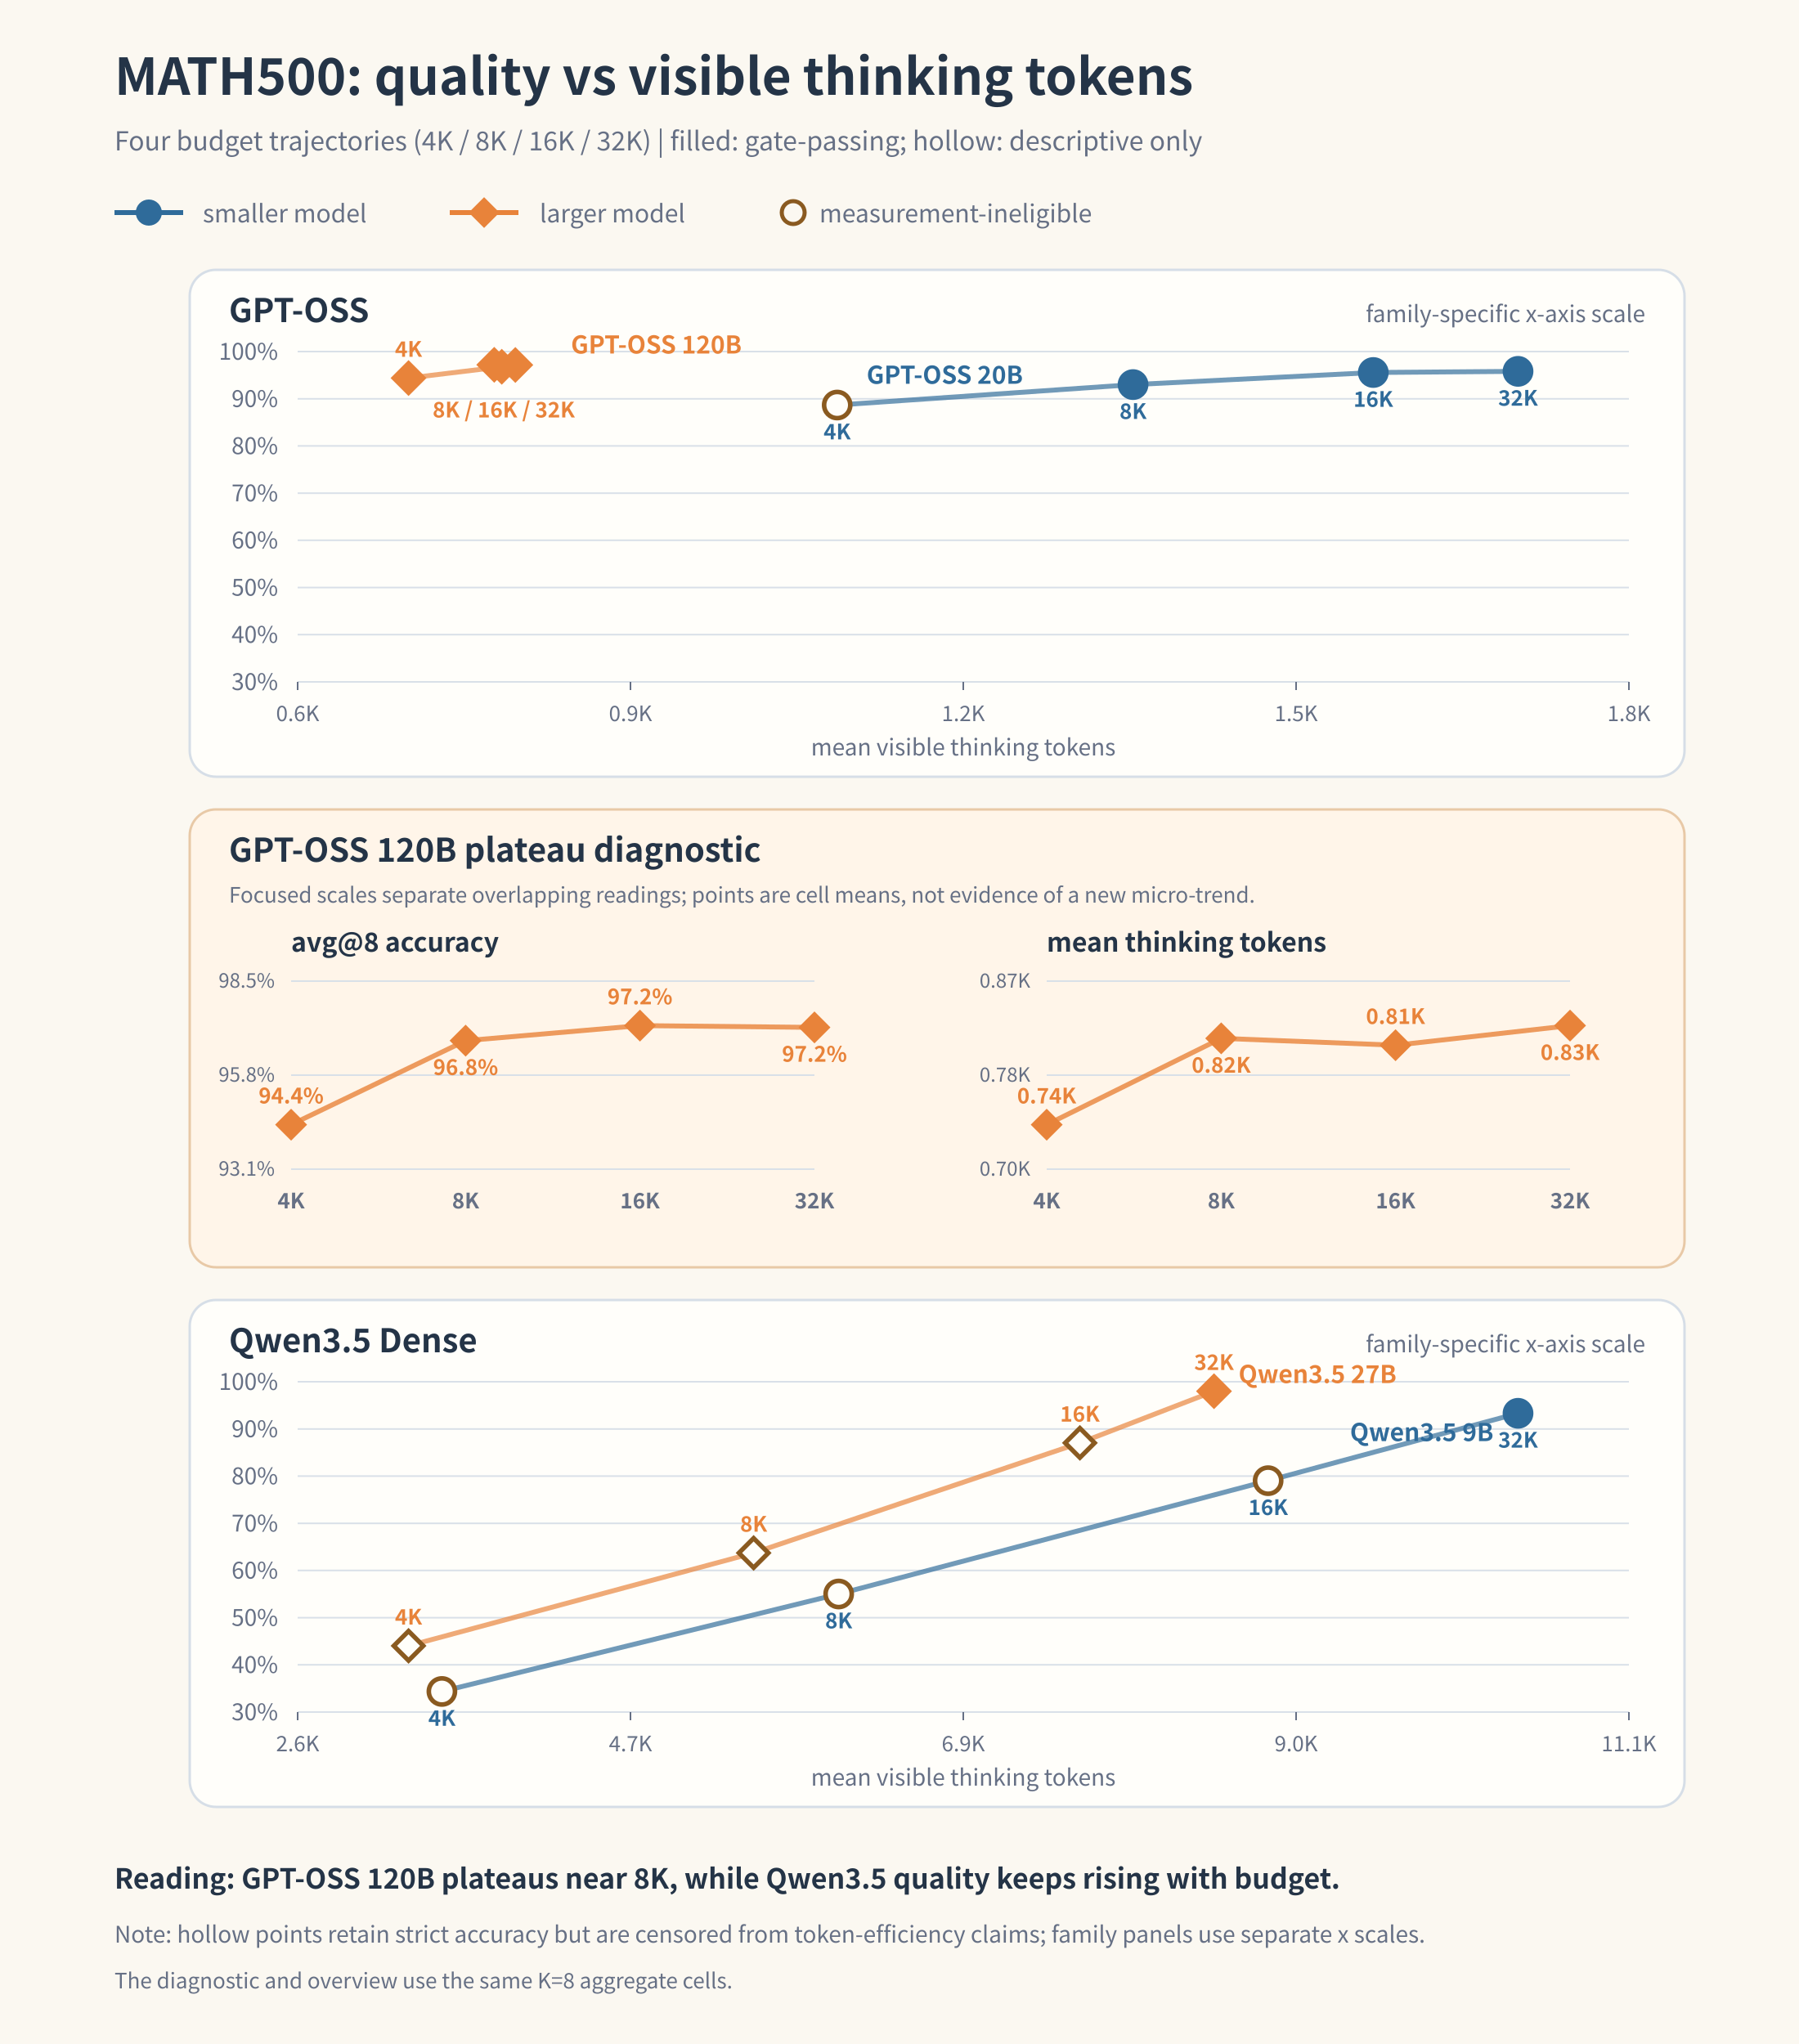
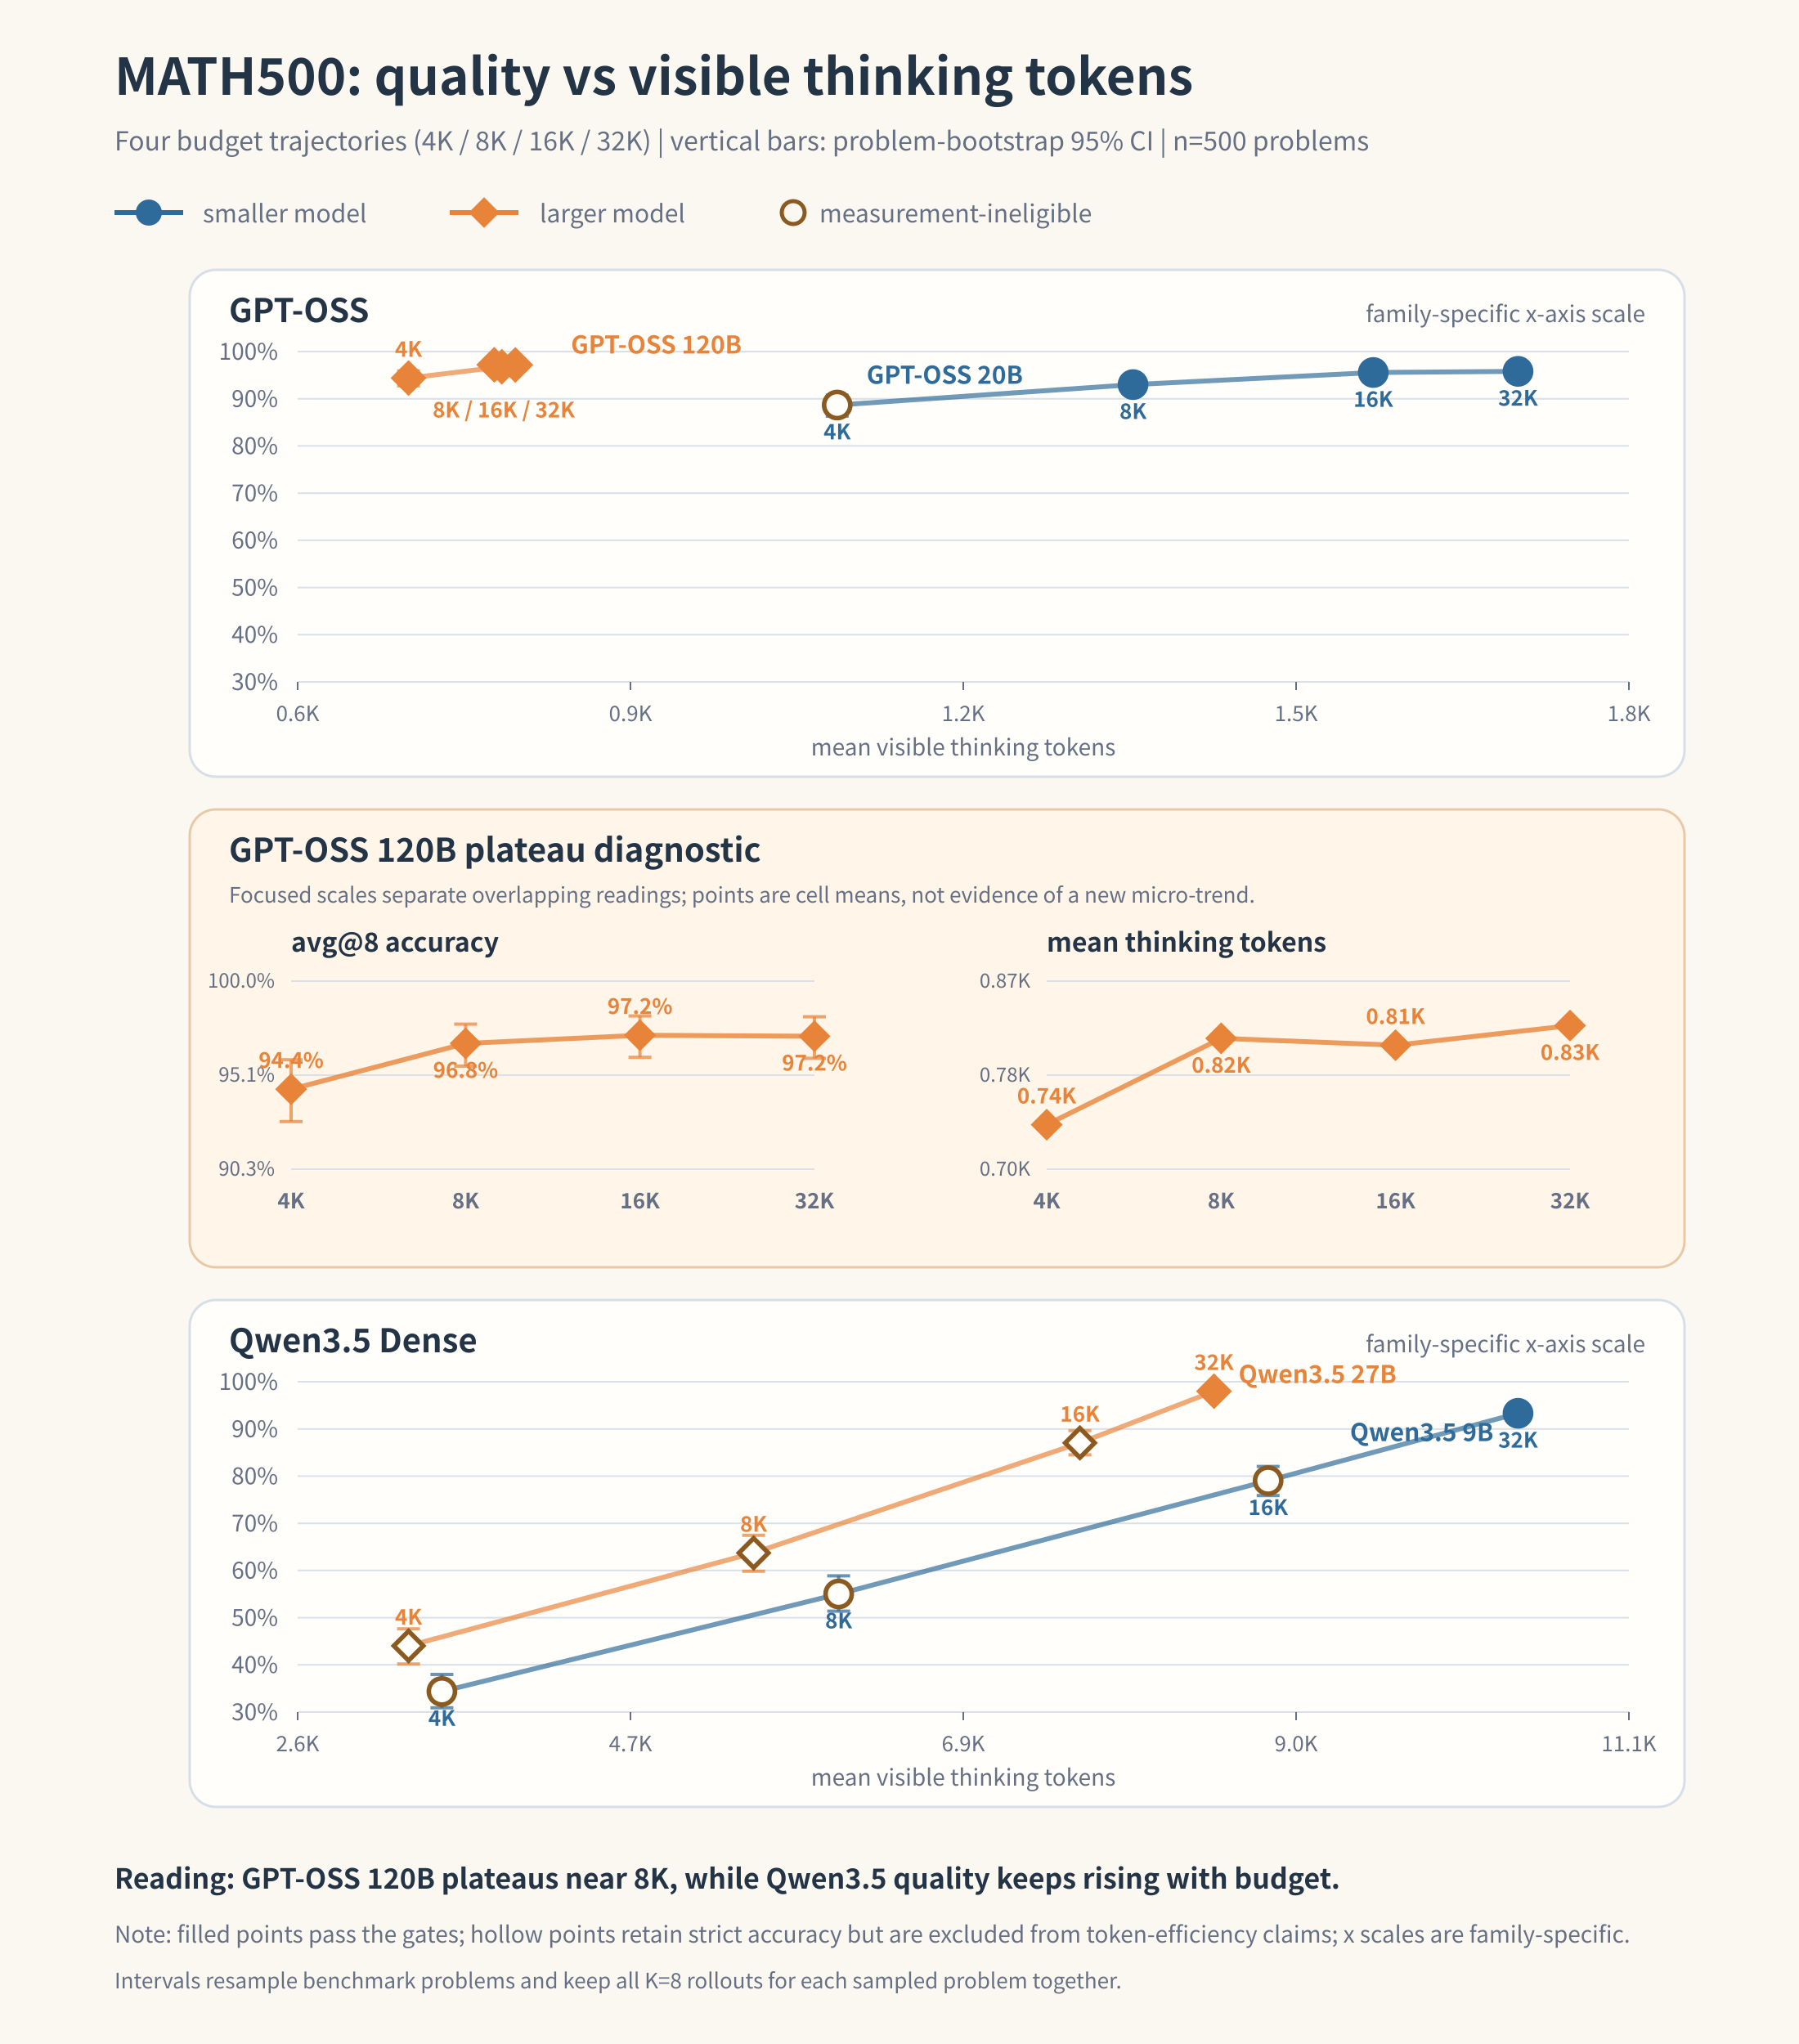
<svg xmlns="http://www.w3.org/2000/svg" width="1100" height="1250" viewBox="0 0 1100 1250" role="img">
  <rect width="1100" height="1250" fill="#FBF8F1" />
  <text x="70.0" y="58.0" fill="#243447" font-family="-apple-system, BlinkMacSystemFont, Segoe UI, Noto Sans CJK SC, sans-serif" font-size="31" font-weight="700" text-anchor="start">MATH500: quality vs visible thinking tokens</text>
-   <text x="70.0" y="92.0" fill="#667085" font-family="-apple-system, BlinkMacSystemFont, Segoe UI, Noto Sans CJK SC, sans-serif" font-size="16" font-weight="400" text-anchor="start">Four budget trajectories (4K / 8K / 16K / 32K) | filled: gate-passing; hollow: descriptive only</text>
+   <text x="70.0" y="92.0" fill="#667085" font-family="-apple-system, BlinkMacSystemFont, Segoe UI, Noto Sans CJK SC, sans-serif" font-size="16" font-weight="400" text-anchor="start">Four budget trajectories (4K / 8K / 16K / 32K) | vertical bars: problem-bootstrap 95% CI | n=500 problems</text>
  <line x1="70.0" y1="130.0" x2="112.0" y2="130.0" stroke="#2F6B9A" stroke-width="3" opacity="1" />
  <circle cx="91.0" cy="130.0" r="7" fill="#2F6B9A" stroke="#2F6B9A" stroke-width="2" />
  <text x="124.0" y="136.0" fill="#667085" font-family="-apple-system, BlinkMacSystemFont, Segoe UI, Noto Sans CJK SC, sans-serif" font-size="15" font-weight="400" text-anchor="start">smaller model</text>
  <line x1="275.0" y1="130.0" x2="317.0" y2="130.0" stroke="#E8833A" stroke-width="3" opacity="1" />
  <polygon points="296.0,122.0 304.0,130.0 296.0,138.0 288.0,130.0" fill="#E8833A" stroke="#E8833A" stroke-width="2" />
  <text x="330.0" y="136.0" fill="#667085" font-family="-apple-system, BlinkMacSystemFont, Segoe UI, Noto Sans CJK SC, sans-serif" font-size="15" font-weight="400" text-anchor="start">larger model</text>
  <circle cx="485.0" cy="130.0" r="7" fill="#FBF8F1" stroke="#8A5A20" stroke-width="2.5" />
  <text x="501.0" y="136.0" fill="#667085" font-family="-apple-system, BlinkMacSystemFont, Segoe UI, Noto Sans CJK SC, sans-serif" font-size="15" font-weight="400" text-anchor="start">measurement-ineligible</text>
  <rect x="116" y="165" width="914" height="310" rx="16" fill="#FFFEFA" stroke="#D6DEE7" stroke-width="1.5" />
  <text x="140.0" y="197.0" fill="#243447" font-family="-apple-system, BlinkMacSystemFont, Segoe UI, Noto Sans CJK SC, sans-serif" font-size="20" font-weight="700" text-anchor="start">GPT-OSS</text>
  <text x="1006.0" y="197.0" fill="#667085" font-family="-apple-system, BlinkMacSystemFont, Segoe UI, Noto Sans CJK SC, sans-serif" font-size="14" font-weight="400" text-anchor="end">family-specific x-axis scale</text>
  <line x1="182.0" y1="417.0" x2="996.0" y2="417.0" stroke="#D9E0E8" stroke-width="1" opacity="1" />
  <text x="170.0" y="422.0" fill="#667085" font-family="-apple-system, BlinkMacSystemFont, Segoe UI, Noto Sans CJK SC, sans-serif" font-size="14" font-weight="400" text-anchor="end">30%</text>
  <line x1="182.0" y1="388.1" x2="996.0" y2="388.1" stroke="#D9E0E8" stroke-width="1" opacity="1" />
  <text x="170.0" y="393.1" fill="#667085" font-family="-apple-system, BlinkMacSystemFont, Segoe UI, Noto Sans CJK SC, sans-serif" font-size="14" font-weight="400" text-anchor="end">40%</text>
  <line x1="182.0" y1="359.3" x2="996.0" y2="359.3" stroke="#D9E0E8" stroke-width="1" opacity="1" />
  <text x="170.0" y="364.3" fill="#667085" font-family="-apple-system, BlinkMacSystemFont, Segoe UI, Noto Sans CJK SC, sans-serif" font-size="14" font-weight="400" text-anchor="end">50%</text>
  <line x1="182.0" y1="330.4" x2="996.0" y2="330.4" stroke="#D9E0E8" stroke-width="1" opacity="1" />
  <text x="170.0" y="335.4" fill="#667085" font-family="-apple-system, BlinkMacSystemFont, Segoe UI, Noto Sans CJK SC, sans-serif" font-size="14" font-weight="400" text-anchor="end">60%</text>
  <line x1="182.0" y1="301.6" x2="996.0" y2="301.6" stroke="#D9E0E8" stroke-width="1" opacity="1" />
  <text x="170.0" y="306.6" fill="#667085" font-family="-apple-system, BlinkMacSystemFont, Segoe UI, Noto Sans CJK SC, sans-serif" font-size="14" font-weight="400" text-anchor="end">70%</text>
  <line x1="182.0" y1="272.7" x2="996.0" y2="272.7" stroke="#D9E0E8" stroke-width="1" opacity="1" />
  <text x="170.0" y="277.7" fill="#667085" font-family="-apple-system, BlinkMacSystemFont, Segoe UI, Noto Sans CJK SC, sans-serif" font-size="14" font-weight="400" text-anchor="end">80%</text>
  <line x1="182.0" y1="243.9" x2="996.0" y2="243.9" stroke="#D9E0E8" stroke-width="1" opacity="1" />
  <text x="170.0" y="248.9" fill="#667085" font-family="-apple-system, BlinkMacSystemFont, Segoe UI, Noto Sans CJK SC, sans-serif" font-size="14" font-weight="400" text-anchor="end">90%</text>
  <line x1="182.0" y1="215.0" x2="996.0" y2="215.0" stroke="#D9E0E8" stroke-width="1" opacity="1" />
  <text x="170.0" y="220.0" fill="#667085" font-family="-apple-system, BlinkMacSystemFont, Segoe UI, Noto Sans CJK SC, sans-serif" font-size="14" font-weight="400" text-anchor="end">100%</text>
  <line x1="182.0" y1="417.0" x2="182.0" y2="422.0" stroke="#667085" stroke-width="1" opacity="1" />
  <text x="182.0" y="441.0" fill="#667085" font-family="-apple-system, BlinkMacSystemFont, Segoe UI, Noto Sans CJK SC, sans-serif" font-size="13" font-weight="400" text-anchor="middle">0.6K</text>
  <line x1="385.5" y1="417.0" x2="385.5" y2="422.0" stroke="#667085" stroke-width="1" opacity="1" />
  <text x="385.5" y="441.0" fill="#667085" font-family="-apple-system, BlinkMacSystemFont, Segoe UI, Noto Sans CJK SC, sans-serif" font-size="13" font-weight="400" text-anchor="middle">0.9K</text>
  <line x1="589.0" y1="417.0" x2="589.0" y2="422.0" stroke="#667085" stroke-width="1" opacity="1" />
  <text x="589.0" y="441.0" fill="#667085" font-family="-apple-system, BlinkMacSystemFont, Segoe UI, Noto Sans CJK SC, sans-serif" font-size="13" font-weight="400" text-anchor="middle">1.2K</text>
  <line x1="792.5" y1="417.0" x2="792.5" y2="422.0" stroke="#667085" stroke-width="1" opacity="1" />
  <text x="792.5" y="441.0" fill="#667085" font-family="-apple-system, BlinkMacSystemFont, Segoe UI, Noto Sans CJK SC, sans-serif" font-size="13" font-weight="400" text-anchor="middle">1.5K</text>
  <line x1="996.0" y1="417.0" x2="996.0" y2="422.0" stroke="#667085" stroke-width="1" opacity="1" />
  <text x="996.0" y="441.0" fill="#667085" font-family="-apple-system, BlinkMacSystemFont, Segoe UI, Noto Sans CJK SC, sans-serif" font-size="13" font-weight="400" text-anchor="middle">1.8K</text>
  <text x="589.0" y="462.0" fill="#667085" font-family="-apple-system, BlinkMacSystemFont, Segoe UI, Noto Sans CJK SC, sans-serif" font-size="14" font-weight="400" text-anchor="middle">mean visible thinking tokens</text>
  <line x1="511.9" y1="247.7" x2="692.8" y2="235.2" stroke="#2F6B9A" stroke-width="3" opacity="0.68" />
  <line x1="692.8" y1="235.2" x2="839.7" y2="227.8" stroke="#2F6B9A" stroke-width="3" opacity="0.68" />
  <line x1="839.7" y1="227.8" x2="928.2" y2="227.1" stroke="#2F6B9A" stroke-width="3" opacity="0.68" />
+   <line x1="511.9" y1="254.5" x2="511.9" y2="241.7" stroke="#2F6B9A" stroke-width="2" opacity="0.72" />
+   <line x1="504.9" y1="254.5" x2="518.9" y2="254.5" stroke="#2F6B9A" stroke-width="2" opacity="0.72" />
+   <line x1="504.9" y1="241.7" x2="518.9" y2="241.7" stroke="#2F6B9A" stroke-width="2" opacity="0.72" />
  <circle cx="511.9" cy="247.7" r="8" fill="#FFFEFA" stroke="#8A5A20" stroke-width="2.8" />
  <text x="511.9" y="268.7" fill="#2F6B9A" font-family="-apple-system, BlinkMacSystemFont, Segoe UI, Noto Sans CJK SC, sans-serif" font-size="13" font-weight="700" text-anchor="middle">4K</text>
+   <line x1="692.8" y1="240.2" x2="692.8" y2="229.9" stroke="#2F6B9A" stroke-width="2" opacity="0.72" />
+   <line x1="685.8" y1="240.2" x2="699.8" y2="240.2" stroke="#2F6B9A" stroke-width="2" opacity="0.72" />
+   <line x1="685.8" y1="229.9" x2="699.8" y2="229.9" stroke="#2F6B9A" stroke-width="2" opacity="0.72" />
  <circle cx="692.8" cy="235.2" r="8" fill="#2F6B9A" stroke="#2F6B9A" stroke-width="2.8" />
  <text x="692.8" y="256.2" fill="#2F6B9A" font-family="-apple-system, BlinkMacSystemFont, Segoe UI, Noto Sans CJK SC, sans-serif" font-size="13" font-weight="700" text-anchor="middle">8K</text>
+   <line x1="839.7" y1="232.2" x2="839.7" y2="223.8" stroke="#2F6B9A" stroke-width="2" opacity="0.72" />
+   <line x1="832.7" y1="232.2" x2="846.7" y2="232.2" stroke="#2F6B9A" stroke-width="2" opacity="0.72" />
+   <line x1="832.7" y1="223.8" x2="846.7" y2="223.8" stroke="#2F6B9A" stroke-width="2" opacity="0.72" />
  <circle cx="839.7" cy="227.8" r="8" fill="#2F6B9A" stroke="#2F6B9A" stroke-width="2.8" />
  <text x="839.7" y="248.8" fill="#2F6B9A" font-family="-apple-system, BlinkMacSystemFont, Segoe UI, Noto Sans CJK SC, sans-serif" font-size="13" font-weight="700" text-anchor="middle">16K</text>
+   <line x1="928.2" y1="230.7" x2="928.2" y2="223.6" stroke="#2F6B9A" stroke-width="2" opacity="0.72" />
+   <line x1="921.2" y1="230.7" x2="935.2" y2="230.7" stroke="#2F6B9A" stroke-width="2" opacity="0.72" />
+   <line x1="921.2" y1="223.6" x2="935.2" y2="223.6" stroke="#2F6B9A" stroke-width="2" opacity="0.72" />
  <circle cx="928.2" cy="227.1" r="8" fill="#2F6B9A" stroke="#2F6B9A" stroke-width="2.8" />
  <text x="928.2" y="248.1" fill="#2F6B9A" font-family="-apple-system, BlinkMacSystemFont, Segoe UI, Noto Sans CJK SC, sans-serif" font-size="13" font-weight="700" text-anchor="middle">32K</text>
  <text x="529.9" y="234.7" fill="#2F6B9A" font-family="-apple-system, BlinkMacSystemFont, Segoe UI, Noto Sans CJK SC, sans-serif" font-size="15" font-weight="700" text-anchor="start">GPT-OSS 20B</text>
  <line x1="249.8" y1="231.2" x2="306.8" y2="224.3" stroke="#E8833A" stroke-width="3" opacity="0.68" />
  <line x1="306.8" y1="224.3" x2="302.2" y2="223.1" stroke="#E8833A" stroke-width="3" opacity="0.68" />
  <line x1="302.2" y1="223.1" x2="315.1" y2="223.2" stroke="#E8833A" stroke-width="3" opacity="0.68" />
+   <line x1="249.8" y1="236.0" x2="249.8" y2="226.8" stroke="#E8833A" stroke-width="2" opacity="0.72" />
+   <line x1="242.8" y1="236.0" x2="256.8" y2="236.0" stroke="#E8833A" stroke-width="2" opacity="0.72" />
+   <line x1="242.8" y1="226.8" x2="256.8" y2="226.8" stroke="#E8833A" stroke-width="2" opacity="0.72" />
  <polygon points="249.8,222.2 258.8,231.2 249.8,240.2 240.8,231.2" fill="#E8833A" stroke="#E8833A" stroke-width="2.8" />
  <text x="249.8" y="218.2" fill="#E8833A" font-family="-apple-system, BlinkMacSystemFont, Segoe UI, Noto Sans CJK SC, sans-serif" font-size="13" font-weight="700" text-anchor="middle">4K</text>
+   <line x1="306.8" y1="227.7" x2="306.8" y2="221.4" stroke="#E8833A" stroke-width="2" opacity="0.72" />
+   <line x1="299.8" y1="227.7" x2="313.8" y2="227.7" stroke="#E8833A" stroke-width="2" opacity="0.72" />
+   <line x1="299.8" y1="221.4" x2="313.8" y2="221.4" stroke="#E8833A" stroke-width="2" opacity="0.72" />
  <polygon points="306.8,215.3 315.8,224.3 306.8,233.3 297.8,224.3" fill="#E8833A" stroke="#E8833A" stroke-width="2.8" />
+   <line x1="302.2" y1="226.4" x2="302.2" y2="220.2" stroke="#E8833A" stroke-width="2" opacity="0.72" />
+   <line x1="295.2" y1="226.4" x2="309.2" y2="226.4" stroke="#E8833A" stroke-width="2" opacity="0.72" />
+   <line x1="295.2" y1="220.2" x2="309.2" y2="220.2" stroke="#E8833A" stroke-width="2" opacity="0.72" />
  <polygon points="302.2,214.1 311.2,223.1 302.2,232.1 293.2,223.1" fill="#E8833A" stroke="#E8833A" stroke-width="2.8" />
+   <line x1="315.1" y1="226.5" x2="315.1" y2="220.3" stroke="#E8833A" stroke-width="2" opacity="0.72" />
+   <line x1="308.1" y1="226.5" x2="322.1" y2="226.5" stroke="#E8833A" stroke-width="2" opacity="0.72" />
+   <line x1="308.1" y1="220.3" x2="322.1" y2="220.3" stroke="#E8833A" stroke-width="2" opacity="0.72" />
  <polygon points="315.1,214.2 324.1,223.2 315.1,232.2 306.1,223.2" fill="#E8833A" stroke="#E8833A" stroke-width="2.8" />
  <text x="308.0" y="255.3" fill="#E8833A" font-family="-apple-system, BlinkMacSystemFont, Segoe UI, Noto Sans CJK SC, sans-serif" font-size="13" font-weight="700" text-anchor="middle">8K / 16K / 32K</text>
  <text x="349.1" y="216.2" fill="#E8833A" font-family="-apple-system, BlinkMacSystemFont, Segoe UI, Noto Sans CJK SC, sans-serif" font-size="15" font-weight="700" text-anchor="start">GPT-OSS 120B</text>
  <rect x="116" y="495" width="914" height="280" rx="16" fill="#FFF5E9" stroke="#E8C9A7" stroke-width="1.5" />
  <text x="140.0" y="527.0" fill="#243447" font-family="-apple-system, BlinkMacSystemFont, Segoe UI, Noto Sans CJK SC, sans-serif" font-size="20" font-weight="700" text-anchor="start">GPT-OSS 120B plateau diagnostic</text>
  <text x="140.0" y="552.0" fill="#667085" font-family="-apple-system, BlinkMacSystemFont, Segoe UI, Noto Sans CJK SC, sans-serif" font-size="13" font-weight="400" text-anchor="start">Focused scales separate overlapping readings; points are cell means, not evidence of a new micro-trend.</text>
  <text x="178.0" y="582.0" fill="#243447" font-family="-apple-system, BlinkMacSystemFont, Segoe UI, Noto Sans CJK SC, sans-serif" font-size="16" font-weight="700" text-anchor="start">avg@8 accuracy</text>
  <line x1="178.0" y1="715.0" x2="498.0" y2="715.0" stroke="#D9E0E8" stroke-width="1" opacity="1" />
-   <text x="168.0" y="719.0" fill="#667085" font-family="-apple-system, BlinkMacSystemFont, Segoe UI, Noto Sans CJK SC, sans-serif" font-size="12" font-weight="400" text-anchor="end">93.1%</text>
+   <text x="168.0" y="719.0" fill="#667085" font-family="-apple-system, BlinkMacSystemFont, Segoe UI, Noto Sans CJK SC, sans-serif" font-size="12" font-weight="400" text-anchor="end">90.3%</text>
  <line x1="178.0" y1="657.5" x2="498.0" y2="657.5" stroke="#D9E0E8" stroke-width="1" opacity="1" />
-   <text x="168.0" y="661.5" fill="#667085" font-family="-apple-system, BlinkMacSystemFont, Segoe UI, Noto Sans CJK SC, sans-serif" font-size="12" font-weight="400" text-anchor="end">95.8%</text>
+   <text x="168.0" y="661.5" fill="#667085" font-family="-apple-system, BlinkMacSystemFont, Segoe UI, Noto Sans CJK SC, sans-serif" font-size="12" font-weight="400" text-anchor="end">95.1%</text>
  <line x1="178.0" y1="600.0" x2="498.0" y2="600.0" stroke="#D9E0E8" stroke-width="1" opacity="1" />
-   <text x="168.0" y="604.0" fill="#667085" font-family="-apple-system, BlinkMacSystemFont, Segoe UI, Noto Sans CJK SC, sans-serif" font-size="12" font-weight="400" text-anchor="end">98.5%</text>
-   <line x1="178.0" y1="687.8" x2="284.7" y2="636.4" stroke="#E8833A" stroke-width="3" opacity="0.8" />
-   <line x1="284.7" y1="636.4" x2="391.3" y2="627.2" stroke="#E8833A" stroke-width="3" opacity="0.8" />
-   <line x1="391.3" y1="627.2" x2="498.0" y2="628.3" stroke="#E8833A" stroke-width="3" opacity="0.8" />
-   <polygon points="178.0,679.8 186.0,687.8 178.0,695.8 170.0,687.8" fill="#E8833A" stroke="#E8833A" stroke-width="2.5" />
-   <text x="178.0" y="674.8" fill="#E8833A" font-family="-apple-system, BlinkMacSystemFont, Segoe UI, Noto Sans CJK SC, sans-serif" font-size="13" font-weight="700" text-anchor="middle">94.4%</text>
+   <text x="168.0" y="604.0" fill="#667085" font-family="-apple-system, BlinkMacSystemFont, Segoe UI, Noto Sans CJK SC, sans-serif" font-size="12" font-weight="400" text-anchor="end">100.0%</text>
+   <line x1="178.0" y1="666.1" x2="284.7" y2="638.1" stroke="#E8833A" stroke-width="3" opacity="0.8" />
+   <line x1="284.7" y1="638.1" x2="391.3" y2="633.1" stroke="#E8833A" stroke-width="3" opacity="0.8" />
+   <line x1="391.3" y1="633.1" x2="498.0" y2="633.7" stroke="#E8833A" stroke-width="3" opacity="0.8" />
+   <line x1="178.0" y1="685.9" x2="178.0" y2="648.1" stroke="#E8833A" stroke-width="2" opacity="0.72" />
+   <line x1="171.0" y1="685.9" x2="185.0" y2="685.9" stroke="#E8833A" stroke-width="2" opacity="0.72" />
+   <line x1="171.0" y1="648.1" x2="185.0" y2="648.1" stroke="#E8833A" stroke-width="2" opacity="0.72" />
+   <polygon points="178.0,658.1 186.0,666.1 178.0,674.1 170.0,666.1" fill="#E8833A" stroke="#E8833A" stroke-width="2.5" />
+   <text x="178.0" y="653.1" fill="#E8833A" font-family="-apple-system, BlinkMacSystemFont, Segoe UI, Noto Sans CJK SC, sans-serif" font-size="13" font-weight="700" text-anchor="middle">94.4%</text>
  <text x="178.0" y="739.0" fill="#667085" font-family="-apple-system, BlinkMacSystemFont, Segoe UI, Noto Sans CJK SC, sans-serif" font-size="13" font-weight="600" text-anchor="middle">4K</text>
-   <polygon points="284.7,628.4 292.7,636.4 284.7,644.4 276.7,636.4" fill="#E8833A" stroke="#E8833A" stroke-width="2.5" />
-   <text x="284.7" y="657.4" fill="#E8833A" font-family="-apple-system, BlinkMacSystemFont, Segoe UI, Noto Sans CJK SC, sans-serif" font-size="13" font-weight="700" text-anchor="middle">96.8%</text>
+   <line x1="284.7" y1="652.0" x2="284.7" y2="626.3" stroke="#E8833A" stroke-width="2" opacity="0.72" />
+   <line x1="277.7" y1="652.0" x2="291.7" y2="652.0" stroke="#E8833A" stroke-width="2" opacity="0.72" />
+   <line x1="277.7" y1="626.3" x2="291.7" y2="626.3" stroke="#E8833A" stroke-width="2" opacity="0.72" />
+   <polygon points="284.7,630.1 292.7,638.1 284.7,646.1 276.7,638.1" fill="#E8833A" stroke="#E8833A" stroke-width="2.5" />
+   <text x="284.7" y="659.1" fill="#E8833A" font-family="-apple-system, BlinkMacSystemFont, Segoe UI, Noto Sans CJK SC, sans-serif" font-size="13" font-weight="700" text-anchor="middle">96.8%</text>
  <text x="284.7" y="739.0" fill="#667085" font-family="-apple-system, BlinkMacSystemFont, Segoe UI, Noto Sans CJK SC, sans-serif" font-size="13" font-weight="600" text-anchor="middle">8K</text>
-   <polygon points="391.3,619.2 399.3,627.2 391.3,635.2 383.3,627.2" fill="#E8833A" stroke="#E8833A" stroke-width="2.5" />
-   <text x="391.3" y="614.2" fill="#E8833A" font-family="-apple-system, BlinkMacSystemFont, Segoe UI, Noto Sans CJK SC, sans-serif" font-size="13" font-weight="700" text-anchor="middle">97.2%</text>
+   <line x1="391.3" y1="646.6" x2="391.3" y2="621.3" stroke="#E8833A" stroke-width="2" opacity="0.72" />
+   <line x1="384.3" y1="646.6" x2="398.3" y2="646.6" stroke="#E8833A" stroke-width="2" opacity="0.72" />
+   <line x1="384.3" y1="621.3" x2="398.3" y2="621.3" stroke="#E8833A" stroke-width="2" opacity="0.72" />
+   <polygon points="391.3,625.1 399.3,633.1 391.3,641.1 383.3,633.1" fill="#E8833A" stroke="#E8833A" stroke-width="2.5" />
+   <text x="391.3" y="620.1" fill="#E8833A" font-family="-apple-system, BlinkMacSystemFont, Segoe UI, Noto Sans CJK SC, sans-serif" font-size="13" font-weight="700" text-anchor="middle">97.2%</text>
  <text x="391.3" y="739.0" fill="#667085" font-family="-apple-system, BlinkMacSystemFont, Segoe UI, Noto Sans CJK SC, sans-serif" font-size="13" font-weight="600" text-anchor="middle">16K</text>
-   <polygon points="498.0,620.3 506.0,628.3 498.0,636.3 490.0,628.3" fill="#E8833A" stroke="#E8833A" stroke-width="2.5" />
-   <text x="498.0" y="649.3" fill="#E8833A" font-family="-apple-system, BlinkMacSystemFont, Segoe UI, Noto Sans CJK SC, sans-serif" font-size="13" font-weight="700" text-anchor="middle">97.2%</text>
+   <line x1="498.0" y1="647.2" x2="498.0" y2="621.8" stroke="#E8833A" stroke-width="2" opacity="0.72" />
+   <line x1="491.0" y1="647.2" x2="505.0" y2="647.2" stroke="#E8833A" stroke-width="2" opacity="0.72" />
+   <line x1="491.0" y1="621.8" x2="505.0" y2="621.8" stroke="#E8833A" stroke-width="2" opacity="0.72" />
+   <polygon points="498.0,625.7 506.0,633.7 498.0,641.7 490.0,633.7" fill="#E8833A" stroke="#E8833A" stroke-width="2.5" />
+   <text x="498.0" y="654.7" fill="#E8833A" font-family="-apple-system, BlinkMacSystemFont, Segoe UI, Noto Sans CJK SC, sans-serif" font-size="13" font-weight="700" text-anchor="middle">97.2%</text>
  <text x="498.0" y="739.0" fill="#667085" font-family="-apple-system, BlinkMacSystemFont, Segoe UI, Noto Sans CJK SC, sans-serif" font-size="13" font-weight="600" text-anchor="middle">32K</text>
  <text x="640.0" y="582.0" fill="#243447" font-family="-apple-system, BlinkMacSystemFont, Segoe UI, Noto Sans CJK SC, sans-serif" font-size="16" font-weight="700" text-anchor="start">mean thinking tokens</text>
  <line x1="640.0" y1="715.0" x2="960.0" y2="715.0" stroke="#D9E0E8" stroke-width="1" opacity="1" />
  <text x="630.0" y="719.0" fill="#667085" font-family="-apple-system, BlinkMacSystemFont, Segoe UI, Noto Sans CJK SC, sans-serif" font-size="12" font-weight="400" text-anchor="end">0.70K</text>
  <line x1="640.0" y1="657.5" x2="960.0" y2="657.5" stroke="#D9E0E8" stroke-width="1" opacity="1" />
  <text x="630.0" y="661.5" fill="#667085" font-family="-apple-system, BlinkMacSystemFont, Segoe UI, Noto Sans CJK SC, sans-serif" font-size="12" font-weight="400" text-anchor="end">0.78K</text>
  <line x1="640.0" y1="600.0" x2="960.0" y2="600.0" stroke="#D9E0E8" stroke-width="1" opacity="1" />
  <text x="630.0" y="604.0" fill="#667085" font-family="-apple-system, BlinkMacSystemFont, Segoe UI, Noto Sans CJK SC, sans-serif" font-size="12" font-weight="400" text-anchor="end">0.87K</text>
  <line x1="640.0" y1="687.8" x2="746.7" y2="635.0" stroke="#E8833A" stroke-width="3" opacity="0.8" />
  <line x1="746.7" y1="635.0" x2="853.3" y2="639.2" stroke="#E8833A" stroke-width="3" opacity="0.8" />
  <line x1="853.3" y1="639.2" x2="960.0" y2="627.2" stroke="#E8833A" stroke-width="3" opacity="0.8" />
  <polygon points="640.0,679.8 648.0,687.8 640.0,695.8 632.0,687.8" fill="#E8833A" stroke="#E8833A" stroke-width="2.5" />
  <text x="640.0" y="674.8" fill="#E8833A" font-family="-apple-system, BlinkMacSystemFont, Segoe UI, Noto Sans CJK SC, sans-serif" font-size="13" font-weight="700" text-anchor="middle">0.74K</text>
  <text x="640.0" y="739.0" fill="#667085" font-family="-apple-system, BlinkMacSystemFont, Segoe UI, Noto Sans CJK SC, sans-serif" font-size="13" font-weight="600" text-anchor="middle">4K</text>
  <polygon points="746.7,627.0 754.7,635.0 746.7,643.0 738.7,635.0" fill="#E8833A" stroke="#E8833A" stroke-width="2.5" />
  <text x="746.7" y="656.0" fill="#E8833A" font-family="-apple-system, BlinkMacSystemFont, Segoe UI, Noto Sans CJK SC, sans-serif" font-size="13" font-weight="700" text-anchor="middle">0.82K</text>
  <text x="746.7" y="739.0" fill="#667085" font-family="-apple-system, BlinkMacSystemFont, Segoe UI, Noto Sans CJK SC, sans-serif" font-size="13" font-weight="600" text-anchor="middle">8K</text>
  <polygon points="853.3,631.2 861.3,639.2 853.3,647.2 845.3,639.2" fill="#E8833A" stroke="#E8833A" stroke-width="2.5" />
  <text x="853.3" y="626.2" fill="#E8833A" font-family="-apple-system, BlinkMacSystemFont, Segoe UI, Noto Sans CJK SC, sans-serif" font-size="13" font-weight="700" text-anchor="middle">0.81K</text>
  <text x="853.3" y="739.0" fill="#667085" font-family="-apple-system, BlinkMacSystemFont, Segoe UI, Noto Sans CJK SC, sans-serif" font-size="13" font-weight="600" text-anchor="middle">16K</text>
  <polygon points="960.0,619.2 968.0,627.2 960.0,635.2 952.0,627.2" fill="#E8833A" stroke="#E8833A" stroke-width="2.5" />
  <text x="960.0" y="648.2" fill="#E8833A" font-family="-apple-system, BlinkMacSystemFont, Segoe UI, Noto Sans CJK SC, sans-serif" font-size="13" font-weight="700" text-anchor="middle">0.83K</text>
  <text x="960.0" y="739.0" fill="#667085" font-family="-apple-system, BlinkMacSystemFont, Segoe UI, Noto Sans CJK SC, sans-serif" font-size="13" font-weight="600" text-anchor="middle">32K</text>
  <rect x="116" y="795" width="914" height="310" rx="16" fill="#FFFEFA" stroke="#D6DEE7" stroke-width="1.5" />
  <text x="140.0" y="827.0" fill="#243447" font-family="-apple-system, BlinkMacSystemFont, Segoe UI, Noto Sans CJK SC, sans-serif" font-size="20" font-weight="700" text-anchor="start">Qwen3.5 Dense</text>
  <text x="1006.0" y="827.0" fill="#667085" font-family="-apple-system, BlinkMacSystemFont, Segoe UI, Noto Sans CJK SC, sans-serif" font-size="14" font-weight="400" text-anchor="end">family-specific x-axis scale</text>
  <line x1="182.0" y1="1047.0" x2="996.0" y2="1047.0" stroke="#D9E0E8" stroke-width="1" opacity="1" />
  <text x="170.0" y="1052.0" fill="#667085" font-family="-apple-system, BlinkMacSystemFont, Segoe UI, Noto Sans CJK SC, sans-serif" font-size="14" font-weight="400" text-anchor="end">30%</text>
  <line x1="182.0" y1="1018.1" x2="996.0" y2="1018.1" stroke="#D9E0E8" stroke-width="1" opacity="1" />
  <text x="170.0" y="1023.1" fill="#667085" font-family="-apple-system, BlinkMacSystemFont, Segoe UI, Noto Sans CJK SC, sans-serif" font-size="14" font-weight="400" text-anchor="end">40%</text>
  <line x1="182.0" y1="989.3" x2="996.0" y2="989.3" stroke="#D9E0E8" stroke-width="1" opacity="1" />
  <text x="170.0" y="994.3" fill="#667085" font-family="-apple-system, BlinkMacSystemFont, Segoe UI, Noto Sans CJK SC, sans-serif" font-size="14" font-weight="400" text-anchor="end">50%</text>
  <line x1="182.0" y1="960.4" x2="996.0" y2="960.4" stroke="#D9E0E8" stroke-width="1" opacity="1" />
  <text x="170.0" y="965.4" fill="#667085" font-family="-apple-system, BlinkMacSystemFont, Segoe UI, Noto Sans CJK SC, sans-serif" font-size="14" font-weight="400" text-anchor="end">60%</text>
  <line x1="182.0" y1="931.6" x2="996.0" y2="931.6" stroke="#D9E0E8" stroke-width="1" opacity="1" />
  <text x="170.0" y="936.6" fill="#667085" font-family="-apple-system, BlinkMacSystemFont, Segoe UI, Noto Sans CJK SC, sans-serif" font-size="14" font-weight="400" text-anchor="end">70%</text>
  <line x1="182.0" y1="902.7" x2="996.0" y2="902.7" stroke="#D9E0E8" stroke-width="1" opacity="1" />
  <text x="170.0" y="907.7" fill="#667085" font-family="-apple-system, BlinkMacSystemFont, Segoe UI, Noto Sans CJK SC, sans-serif" font-size="14" font-weight="400" text-anchor="end">80%</text>
  <line x1="182.0" y1="873.9" x2="996.0" y2="873.9" stroke="#D9E0E8" stroke-width="1" opacity="1" />
  <text x="170.0" y="878.9" fill="#667085" font-family="-apple-system, BlinkMacSystemFont, Segoe UI, Noto Sans CJK SC, sans-serif" font-size="14" font-weight="400" text-anchor="end">90%</text>
  <line x1="182.0" y1="845.0" x2="996.0" y2="845.0" stroke="#D9E0E8" stroke-width="1" opacity="1" />
  <text x="170.0" y="850.0" fill="#667085" font-family="-apple-system, BlinkMacSystemFont, Segoe UI, Noto Sans CJK SC, sans-serif" font-size="14" font-weight="400" text-anchor="end">100%</text>
  <line x1="182.0" y1="1047.0" x2="182.0" y2="1052.0" stroke="#667085" stroke-width="1" opacity="1" />
  <text x="182.0" y="1071.0" fill="#667085" font-family="-apple-system, BlinkMacSystemFont, Segoe UI, Noto Sans CJK SC, sans-serif" font-size="13" font-weight="400" text-anchor="middle">2.6K</text>
  <line x1="385.5" y1="1047.0" x2="385.5" y2="1052.0" stroke="#667085" stroke-width="1" opacity="1" />
  <text x="385.5" y="1071.0" fill="#667085" font-family="-apple-system, BlinkMacSystemFont, Segoe UI, Noto Sans CJK SC, sans-serif" font-size="13" font-weight="400" text-anchor="middle">4.7K</text>
  <line x1="589.0" y1="1047.0" x2="589.0" y2="1052.0" stroke="#667085" stroke-width="1" opacity="1" />
  <text x="589.0" y="1071.0" fill="#667085" font-family="-apple-system, BlinkMacSystemFont, Segoe UI, Noto Sans CJK SC, sans-serif" font-size="13" font-weight="400" text-anchor="middle">6.9K</text>
  <line x1="792.5" y1="1047.0" x2="792.5" y2="1052.0" stroke="#667085" stroke-width="1" opacity="1" />
  <text x="792.5" y="1071.0" fill="#667085" font-family="-apple-system, BlinkMacSystemFont, Segoe UI, Noto Sans CJK SC, sans-serif" font-size="13" font-weight="400" text-anchor="middle">9.0K</text>
  <line x1="996.0" y1="1047.0" x2="996.0" y2="1052.0" stroke="#667085" stroke-width="1" opacity="1" />
  <text x="996.0" y="1071.0" fill="#667085" font-family="-apple-system, BlinkMacSystemFont, Segoe UI, Noto Sans CJK SC, sans-serif" font-size="13" font-weight="400" text-anchor="middle">11.1K</text>
  <text x="589.0" y="1092.0" fill="#667085" font-family="-apple-system, BlinkMacSystemFont, Segoe UI, Noto Sans CJK SC, sans-serif" font-size="14" font-weight="400" text-anchor="middle">mean visible thinking tokens</text>
  <line x1="270.2" y1="1034.4" x2="512.8" y2="974.8" stroke="#2F6B9A" stroke-width="3" opacity="0.68" />
  <line x1="512.8" y1="974.8" x2="775.4" y2="905.5" stroke="#2F6B9A" stroke-width="3" opacity="0.68" />
  <line x1="775.4" y1="905.5" x2="928.2" y2="864.3" stroke="#2F6B9A" stroke-width="3" opacity="0.68" />
+   <line x1="270.2" y1="1044.4" x2="270.2" y2="1024.0" stroke="#2F6B9A" stroke-width="2" opacity="0.72" />
+   <line x1="263.2" y1="1044.4" x2="277.2" y2="1044.4" stroke="#2F6B9A" stroke-width="2" opacity="0.72" />
+   <line x1="263.2" y1="1024.0" x2="277.2" y2="1024.0" stroke="#2F6B9A" stroke-width="2" opacity="0.72" />
  <circle cx="270.2" cy="1034.4" r="8" fill="#FFFEFA" stroke="#8A5A20" stroke-width="2.8" />
  <text x="270.2" y="1055.4" fill="#2F6B9A" font-family="-apple-system, BlinkMacSystemFont, Segoe UI, Noto Sans CJK SC, sans-serif" font-size="13" font-weight="700" text-anchor="middle">4K</text>
+   <line x1="512.8" y1="985.3" x2="512.8" y2="963.7" stroke="#2F6B9A" stroke-width="2" opacity="0.72" />
+   <line x1="505.8" y1="985.3" x2="519.8" y2="985.3" stroke="#2F6B9A" stroke-width="2" opacity="0.72" />
+   <line x1="505.8" y1="963.7" x2="519.8" y2="963.7" stroke="#2F6B9A" stroke-width="2" opacity="0.72" />
  <circle cx="512.8" cy="974.8" r="8" fill="#FFFEFA" stroke="#8A5A20" stroke-width="2.8" />
  <text x="512.8" y="995.8" fill="#2F6B9A" font-family="-apple-system, BlinkMacSystemFont, Segoe UI, Noto Sans CJK SC, sans-serif" font-size="13" font-weight="700" text-anchor="middle">8K</text>
+   <line x1="775.4" y1="914.6" x2="775.4" y2="896.8" stroke="#2F6B9A" stroke-width="2" opacity="0.72" />
+   <line x1="768.4" y1="914.6" x2="782.4" y2="914.6" stroke="#2F6B9A" stroke-width="2" opacity="0.72" />
+   <line x1="768.4" y1="896.8" x2="782.4" y2="896.8" stroke="#2F6B9A" stroke-width="2" opacity="0.72" />
  <circle cx="775.4" cy="905.5" r="8" fill="#FFFEFA" stroke="#8A5A20" stroke-width="2.8" />
  <text x="775.4" y="926.5" fill="#2F6B9A" font-family="-apple-system, BlinkMacSystemFont, Segoe UI, Noto Sans CJK SC, sans-serif" font-size="13" font-weight="700" text-anchor="middle">16K</text>
+   <line x1="928.2" y1="869.0" x2="928.2" y2="860.2" stroke="#2F6B9A" stroke-width="2" opacity="0.72" />
+   <line x1="921.2" y1="869.0" x2="935.2" y2="869.0" stroke="#2F6B9A" stroke-width="2" opacity="0.72" />
+   <line x1="921.2" y1="860.2" x2="935.2" y2="860.2" stroke="#2F6B9A" stroke-width="2" opacity="0.72" />
  <circle cx="928.2" cy="864.3" r="8" fill="#2F6B9A" stroke="#2F6B9A" stroke-width="2.8" />
  <text x="928.2" y="885.3" fill="#2F6B9A" font-family="-apple-system, BlinkMacSystemFont, Segoe UI, Noto Sans CJK SC, sans-serif" font-size="13" font-weight="700" text-anchor="middle">32K</text>
  <text x="913.2" y="881.3" fill="#2F6B9A" font-family="-apple-system, BlinkMacSystemFont, Segoe UI, Noto Sans CJK SC, sans-serif" font-size="15" font-weight="700" text-anchor="end">Qwen3.5 9B</text>
  <line x1="249.8" y1="1006.5" x2="460.8" y2="949.7" stroke="#E8833A" stroke-width="3" opacity="0.68" />
  <line x1="460.8" y1="949.7" x2="660.3" y2="882.4" stroke="#E8833A" stroke-width="3" opacity="0.68" />
  <line x1="660.3" y1="882.4" x2="742.3" y2="850.8" stroke="#E8833A" stroke-width="3" opacity="0.68" />
+   <line x1="249.8" y1="1017.6" x2="249.8" y2="996.1" stroke="#E8833A" stroke-width="2" opacity="0.72" />
+   <line x1="242.8" y1="1017.6" x2="256.8" y2="1017.6" stroke="#E8833A" stroke-width="2" opacity="0.72" />
+   <line x1="242.8" y1="996.1" x2="256.8" y2="996.1" stroke="#E8833A" stroke-width="2" opacity="0.72" />
  <polygon points="249.8,997.5 258.8,1006.5 249.8,1015.5 240.8,1006.5" fill="#FFFEFA" stroke="#8A5A20" stroke-width="2.8" />
  <text x="249.8" y="993.5" fill="#E8833A" font-family="-apple-system, BlinkMacSystemFont, Segoe UI, Noto Sans CJK SC, sans-serif" font-size="13" font-weight="700" text-anchor="middle">4K</text>
+   <line x1="460.8" y1="960.9" x2="460.8" y2="938.9" stroke="#E8833A" stroke-width="2" opacity="0.72" />
+   <line x1="453.8" y1="960.9" x2="467.8" y2="960.9" stroke="#E8833A" stroke-width="2" opacity="0.72" />
+   <line x1="453.8" y1="938.9" x2="467.8" y2="938.9" stroke="#E8833A" stroke-width="2" opacity="0.72" />
  <polygon points="460.8,940.7 469.8,949.7 460.8,958.7 451.8,949.7" fill="#FFFEFA" stroke="#8A5A20" stroke-width="2.8" />
  <text x="460.8" y="936.7" fill="#E8833A" font-family="-apple-system, BlinkMacSystemFont, Segoe UI, Noto Sans CJK SC, sans-serif" font-size="13" font-weight="700" text-anchor="middle">8K</text>
+   <line x1="660.3" y1="889.7" x2="660.3" y2="874.9" stroke="#E8833A" stroke-width="2" opacity="0.72" />
+   <line x1="653.3" y1="889.7" x2="667.3" y2="889.7" stroke="#E8833A" stroke-width="2" opacity="0.72" />
+   <line x1="653.3" y1="874.9" x2="667.3" y2="874.9" stroke="#E8833A" stroke-width="2" opacity="0.72" />
  <polygon points="660.3,873.4 669.3,882.4 660.3,891.4 651.3,882.4" fill="#FFFEFA" stroke="#8A5A20" stroke-width="2.8" />
  <text x="660.3" y="869.4" fill="#E8833A" font-family="-apple-system, BlinkMacSystemFont, Segoe UI, Noto Sans CJK SC, sans-serif" font-size="13" font-weight="700" text-anchor="middle">16K</text>
+   <line x1="742.3" y1="853.8" x2="742.3" y2="848.0" stroke="#E8833A" stroke-width="2" opacity="0.72" />
+   <line x1="735.3" y1="853.8" x2="749.3" y2="853.8" stroke="#E8833A" stroke-width="2" opacity="0.72" />
+   <line x1="735.3" y1="848.0" x2="749.3" y2="848.0" stroke="#E8833A" stroke-width="2" opacity="0.72" />
  <polygon points="742.3,841.8 751.3,850.8 742.3,859.8 733.3,850.8" fill="#E8833A" stroke="#E8833A" stroke-width="2.8" />
  <text x="742.3" y="837.8" fill="#E8833A" font-family="-apple-system, BlinkMacSystemFont, Segoe UI, Noto Sans CJK SC, sans-serif" font-size="13" font-weight="700" text-anchor="middle">32K</text>
  <text x="757.3" y="845.8" fill="#E8833A" font-family="-apple-system, BlinkMacSystemFont, Segoe UI, Noto Sans CJK SC, sans-serif" font-size="15" font-weight="700" text-anchor="start">Qwen3.5 27B</text>
  <text x="70.0" y="1155.0" fill="#243447" font-family="-apple-system, BlinkMacSystemFont, Segoe UI, Noto Sans CJK SC, sans-serif" font-size="17" font-weight="600" text-anchor="start">Reading: GPT-OSS 120B plateaus near 8K, while Qwen3.5 quality keeps rising with budget.</text>
-   <text x="70.0" y="1188.0" fill="#667085" font-family="-apple-system, BlinkMacSystemFont, Segoe UI, Noto Sans CJK SC, sans-serif" font-size="14" font-weight="400" text-anchor="start">Note: hollow points retain strict accuracy but are censored from token-efficiency claims; family panels use separate x scales.</text>
-   <text x="70.0" y="1216.0" fill="#667085" font-family="-apple-system, BlinkMacSystemFont, Segoe UI, Noto Sans CJK SC, sans-serif" font-size="13" font-weight="400" text-anchor="start">The diagnostic and overview use the same K=8 aggregate cells.</text>
+   <text x="70.0" y="1188.0" fill="#667085" font-family="-apple-system, BlinkMacSystemFont, Segoe UI, Noto Sans CJK SC, sans-serif" font-size="14" font-weight="400" text-anchor="start">Note: filled points pass the gates; hollow points retain strict accuracy but are excluded from token-efficiency claims; x scales are family-specific.</text>
+   <text x="70.0" y="1216.0" fill="#667085" font-family="-apple-system, BlinkMacSystemFont, Segoe UI, Noto Sans CJK SC, sans-serif" font-size="13" font-weight="400" text-anchor="start">Intervals resample benchmark problems and keep all K=8 rollouts for each sampled problem together.</text>
</svg>
